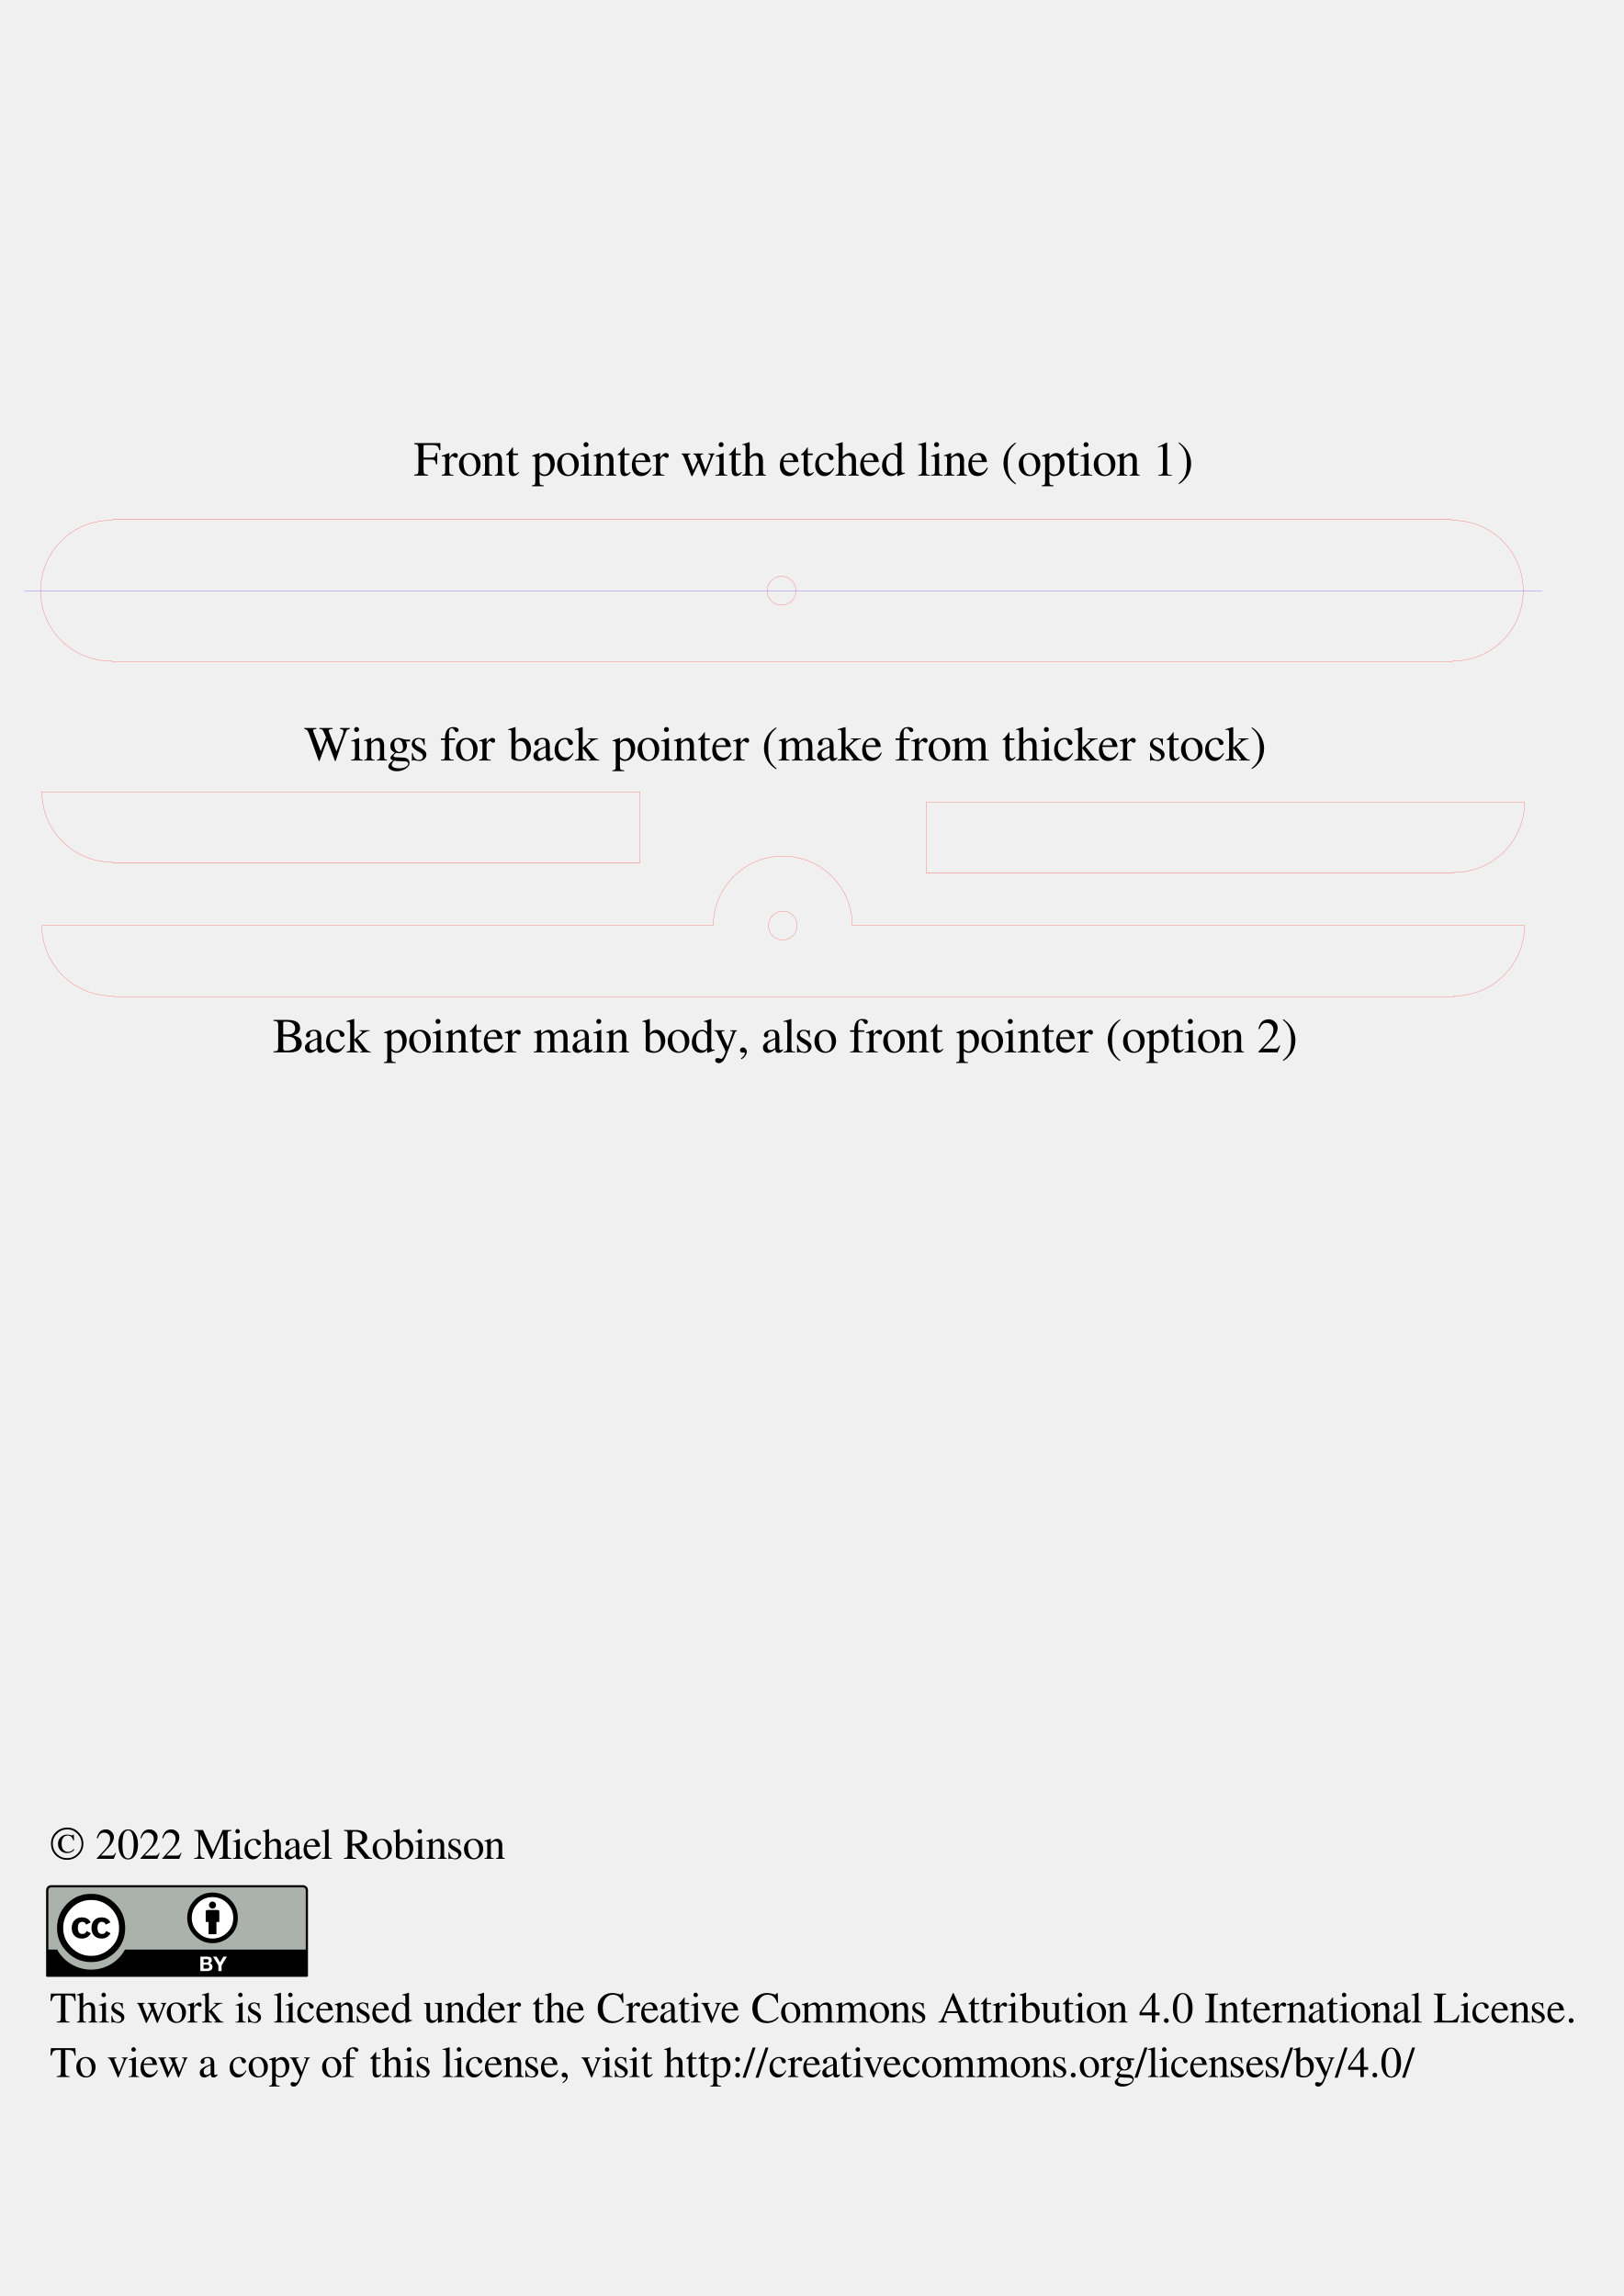
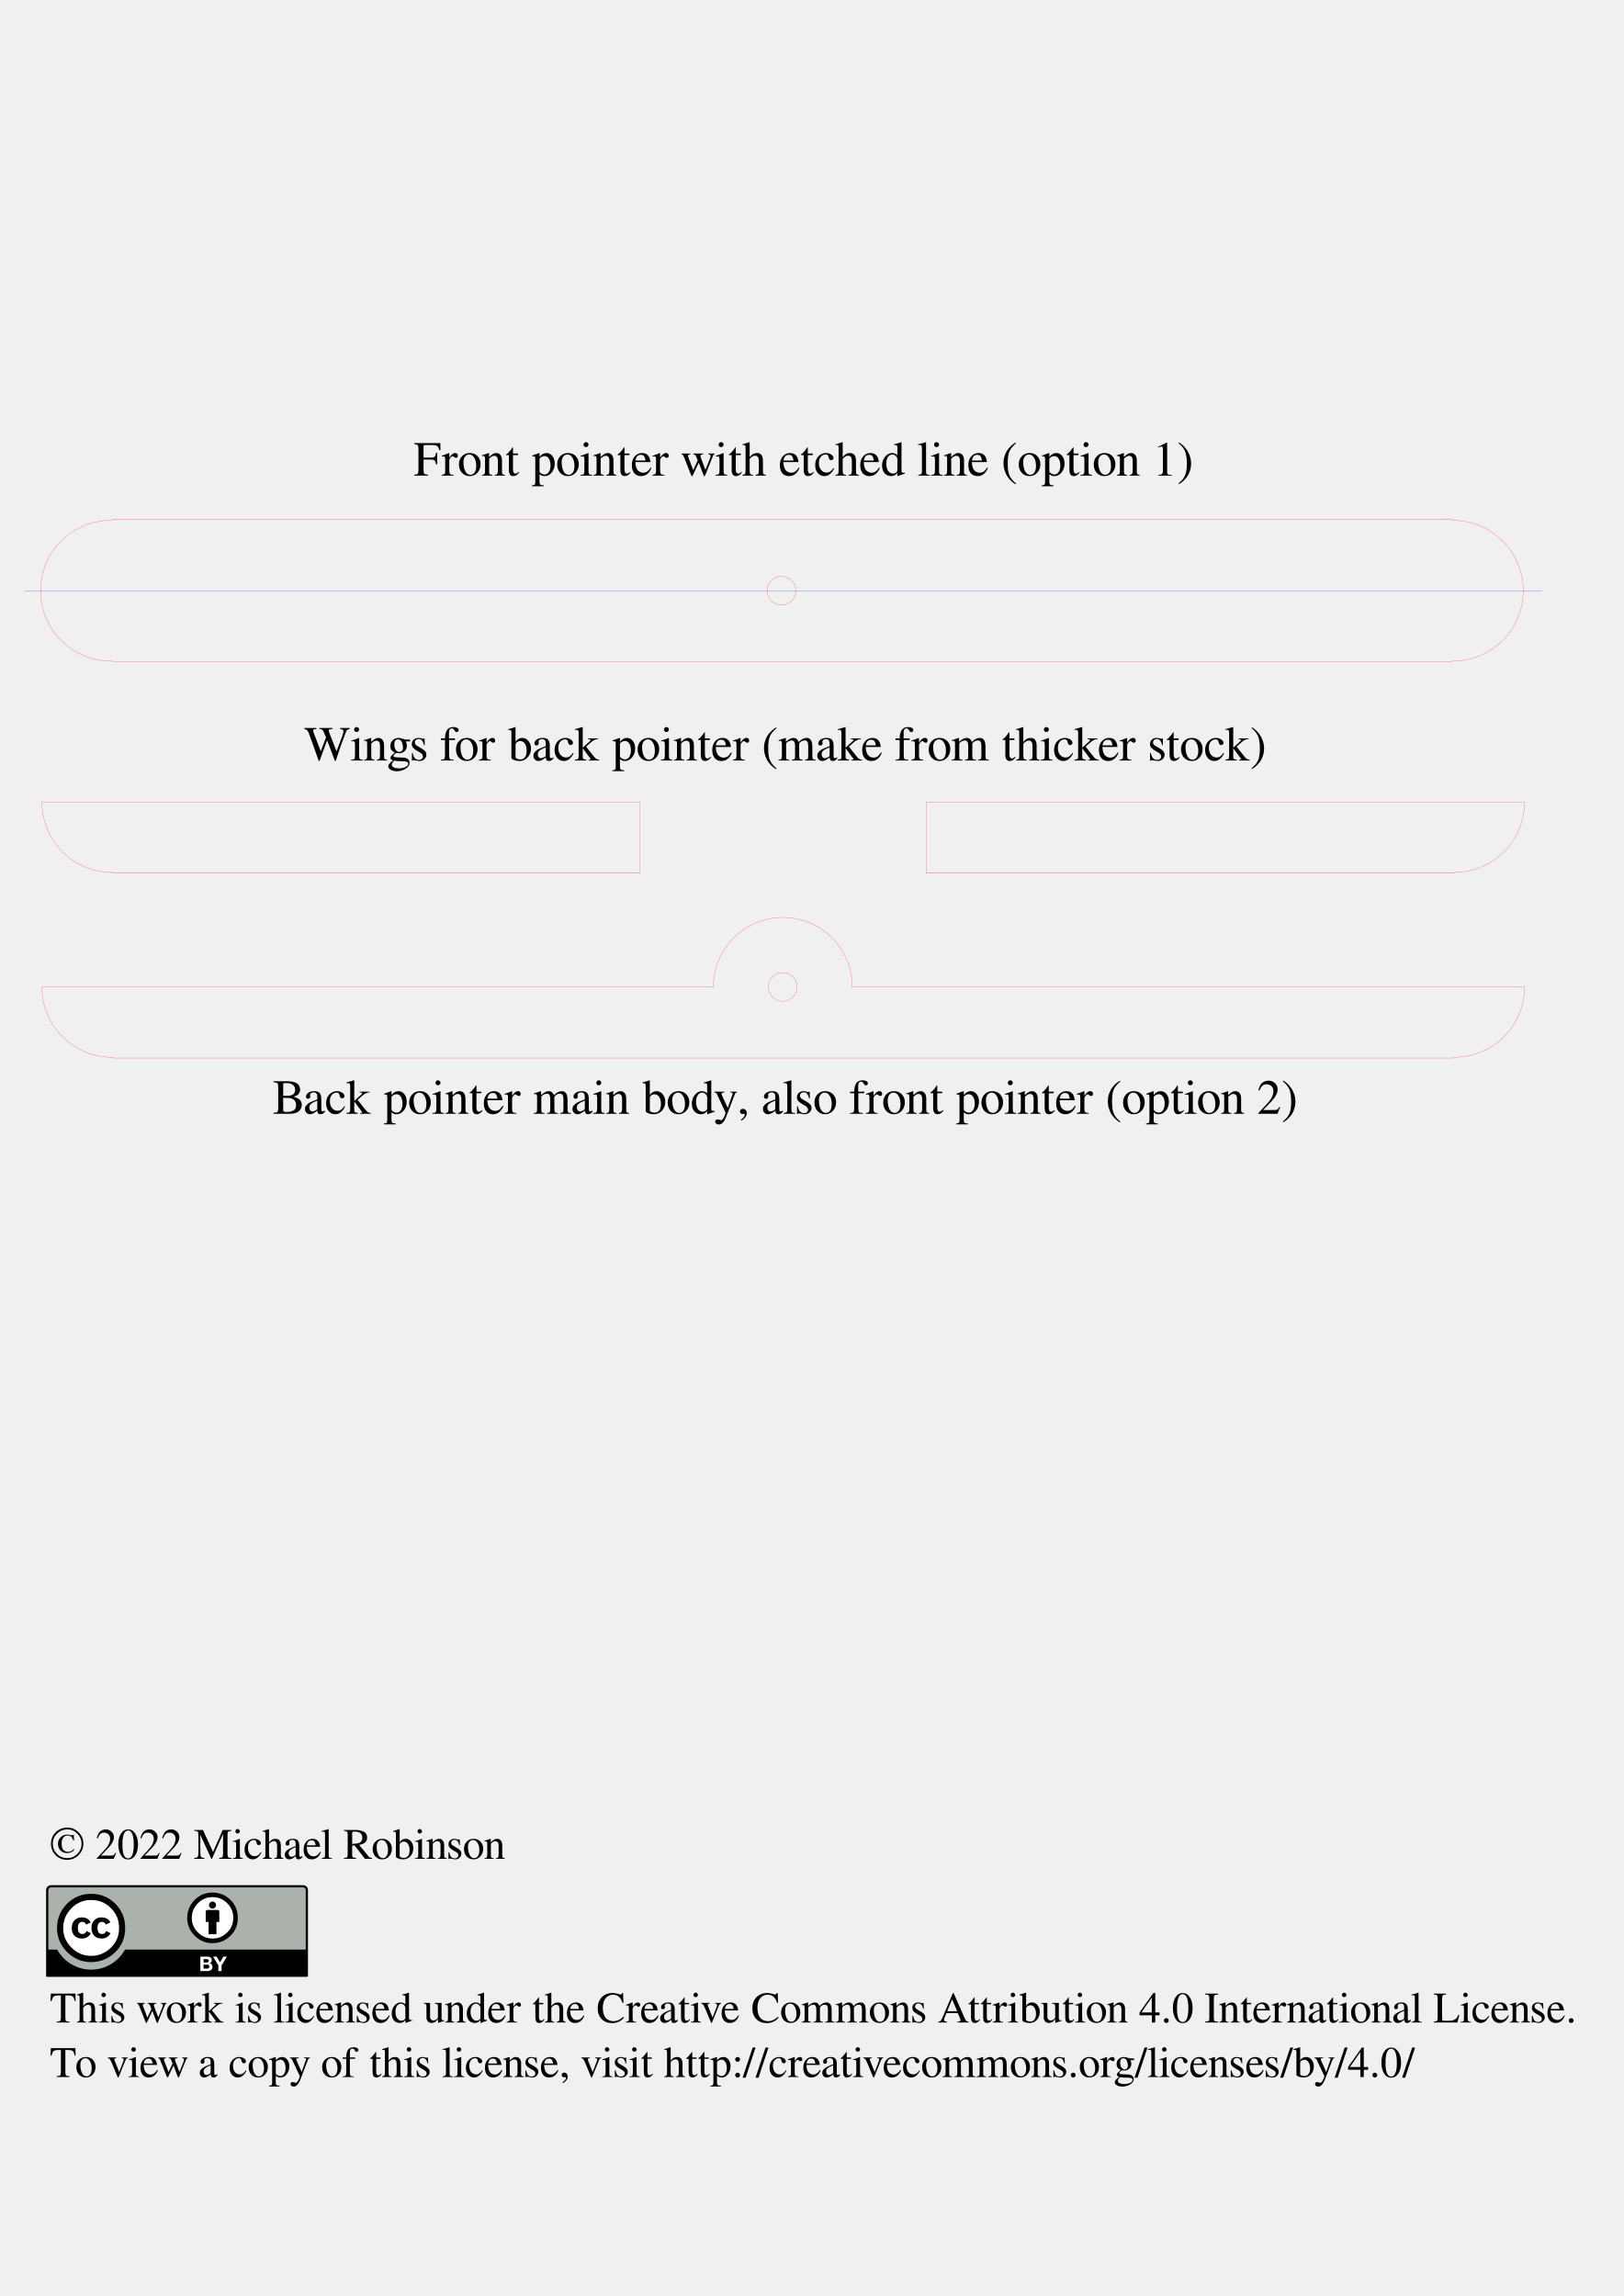
<svg xmlns="http://www.w3.org/2000/svg" width="210mm" height="297mm" viewBox="0 0 210 297" version="1.1" id="svg16998">
  <defs id="defs16992" />
  <g id="layer1">
    <g id="g17629" transform="translate(0,24.34168)">
      <path id="path5560" d="m 14.493,42.875 v 0.105 a 9.098,9.098 0 0 0 -0.149,-0.007 9.098,9.098 0 0 0 -9.098,9.098 9.098,9.098 0 0 0 9.098,9.098 9.098,9.098 0 0 0 0.149,-0.005 v 0.103 H 187.855 v -0.101 a 9.098,9.098 0 0 0 0.054,0.003 9.098,9.098 0 0 0 9.098,-9.098 9.098,9.098 0 0 0 -9.098,-9.098 9.098,9.098 0 0 0 -0.054,0.002 v -0.1 z" style="display:inline;opacity:1;vector-effect:none;fill:none;fill-opacity:1;stroke:#ff0000;stroke-width:0.025;stroke-linecap:butt;stroke-linejoin:miter;stroke-miterlimit:4;stroke-dasharray:none;stroke-dashoffset:0;stroke-opacity:1" />
      <path d="m 101.074,53.928 c 0.492,0 0.964,-0.196 1.313,-0.544 0.348,-0.348 0.544,-0.82 0.544,-1.313 0,-0.492 -0.196,-0.964 -0.544,-1.313 -0.348,-0.348 -0.82,-0.544 -1.313,-0.544 -0.492,0 -0.964,0.196 -1.313,0.544 -0.348,0.348 -0.544,0.82 -0.544,1.313 0,0.492 0.196,0.964 0.544,1.313 0.348,0.348 0.82,0.544 1.313,0.544 z" id="use320645-9" style="display:inline;fill:none;stroke:#ff0000;stroke-width:0.025;stroke-linecap:butt;stroke-linejoin:round;stroke-miterlimit:4;stroke-dasharray:none;stroke-opacity:1" />
      <path id="path5602" d="M 3.158,52.071 H 199.437" style="display:inline;fill:none;stroke:#0000ff;stroke-width:0.025;stroke-linecap:butt;stroke-linejoin:miter;stroke-miterlimit:4;stroke-dasharray:none;stroke-opacity:1" />
    </g>
-     <g id="g17633" transform="translate(1.305016)">
+     <g id="g17633" transform="translate(1.305016,7.9375)">
      <path id="path5560-1" transform="scale(0.2645833)" d="m 377.727,418.543 c -9.011,0 -17.654,3.58 -24.025,9.951 -6.372,6.372 -9.951,15.015 -9.951,24.025 H 15.543 a 34.386,34.386 0 0 0 34.387,34.387 34.386,34.386 0 0 0 0.562,-0.019 v 0.391 H 705.717 v -0.381 a 34.386,34.386 0 0 0 0.203,0.008 34.386,34.386 0 0 0 34.387,-34.385 H 411.703 c 0,-9.011 -3.581,-17.654 -9.953,-24.025 -6.371,-6.372 -15.013,-9.951 -24.023,-9.951 z" style="display:inline;opacity:1;vector-effect:none;fill:none;fill-opacity:1;stroke:#ff0000;stroke-width:0.094;stroke-linecap:butt;stroke-linejoin:miter;stroke-miterlimit:4;stroke-dasharray:none;stroke-dashoffset:0;stroke-opacity:1" />
      <path d="m 99.94,121.585 c 0.492,0 0.964,-0.196 1.313,-0.544 0.348,-0.348 0.544,-0.82 0.544,-1.313 0,-0.492 -0.196,-0.964 -0.544,-1.313 -0.348,-0.348 -0.82,-0.544 -1.313,-0.544 -0.492,0 -0.964,0.196 -1.313,0.544 -0.348,0.348 -0.544,0.82 -0.544,1.313 0,0.492 0.196,0.964 0.544,1.313 0.348,0.348 0.82,0.544 1.313,0.544 z" id="use320645-9-3" style="display:inline;fill:none;stroke:#ff0000;stroke-width:0.025;stroke-linecap:butt;stroke-linejoin:round;stroke-miterlimit:4;stroke-dasharray:none;stroke-opacity:1" />
    </g>
    <path style="display:inline;opacity:1;vector-effect:none;fill:none;fill-opacity:1;stroke:#ff0000;stroke-width:0.025;stroke-linecap:butt;stroke-linejoin:miter;stroke-miterlimit:4;stroke-dasharray:none;stroke-dashoffset:0;stroke-opacity:1" d="m 119.818,103.751 v 9.196 h 68.208 v -0.101 a 9.098,9.098 0 0 0 0.054,0.002 9.098,9.098 0 0 0 9.098,-9.098 z" id="path5560-1-8" />
-     <path style="display:inline;opacity:1;vector-effect:none;fill:none;fill-opacity:1;stroke:#ff0000;stroke-width:0.025;stroke-linecap:butt;stroke-linejoin:miter;stroke-miterlimit:4;stroke-dasharray:none;stroke-dashoffset:0;stroke-opacity:1" d="m 82.777,102.428 v 9.196 h -68.208 v -0.101 a 9.098,9.098 0 0 1 -0.054,0.002 9.098,9.098 0 0 1 -9.098,-9.098 z" id="path5560-1-8-6" />
+     <path style="display:inline;opacity:1;vector-effect:none;fill:none;fill-opacity:1;stroke:#ff0000;stroke-width:0.025;stroke-linecap:butt;stroke-linejoin:miter;stroke-miterlimit:4;stroke-dasharray:none;stroke-dashoffset:0;stroke-opacity:1" d="m 82.777,103.751 v 9.196 h -68.208 v -0.101 a 9.098,9.098 0 0 1 -0.054,0.002 9.098,9.098 0 0 1 -9.098,-9.098 z" id="path5560-1-8-6" />
    <text xml:space="preserve" style="color:#000000;font-style:normal;font-variant:normal;font-weight:normal;font-stretch:normal;font-size:3.387px;line-height:0%;font-family:FreeSerif;-inkscape-font-specification:FreeSerif;text-indent:0;text-align:start;text-decoration:none;text-decoration-line:none;text-decoration-style:solid;text-decoration-color:#000000;letter-spacing:0px;word-spacing:0px;text-transform:none;writing-mode:lr-tb;direction:ltr;baseline-shift:baseline;text-anchor:start;white-space:normal;clip-rule:nonzero;display:inline;overflow:visible;visibility:visible;opacity:1;isolation:auto;mix-blend-mode:normal;color-interpolation:sRGB;color-interpolation-filters:linearRGB;solid-color:#000000;solid-opacity:1;fill:#000000;fill-opacity:1;fill-rule:nonzero;stroke:none;stroke-width:0.282px;stroke-linecap:butt;stroke-linejoin:miter;stroke-miterlimit:4;stroke-dasharray:none;stroke-dashoffset:0;stroke-opacity:1;color-rendering:auto;image-rendering:auto;shape-rendering:auto;text-rendering:auto;enable-background:accumulate" x="6.455" y="240.452" id="text8909">
      <tspan x="6.455" y="240.452" id="tspan8915" style="font-size:5.644px;line-height:1.25;stroke-width:0.282px">© 2022 Michael Robinson</tspan>
      <tspan x="6.455" y="247.507" id="tspan8919" style="font-size:5.644px;line-height:1.25;stroke-width:0.282px"> </tspan>
      <tspan x="6.455" y="254.563" id="tspan8921" style="font-size:5.644px;line-height:1.25;stroke-width:0.282px"> </tspan>
      <tspan x="6.455" y="261.619" id="tspan9603" style="font-size:5.644px;line-height:1.25;stroke-width:0.282px">This work is licensed under the Creative Commons Attribution 4.0 International License. </tspan>
      <tspan x="6.455" y="268.674" id="tspan8913" style="font-size:5.644px;line-height:1.25;stroke-width:0.282px">To view a copy of this license, visit http://creativecommons.org/licenses/by/4.0/</tspan>
    </text>
    <g style="display:inline" transform="matrix(0.2804648,0,0,0.2804356,-44.18396,243.8587)" id="g260">
      <path id="path3817_1_" nodetypes="ccccccc" d="m 181.966,0.511 114.064,0.203 c 1.594,0 3.018,-0.236 3.018,3.181 l -0.14,37.567 H 179.087 V 3.754 c 0,-1.685 0.163,-3.244 2.878,-3.244 z" style="fill:#aab2ab" />
      <path d="m 297.296,0 h -116.229 c -1.247,0 -2.261,1.014 -2.261,2.261 v 39.497 c 0,0.282 0.229,0.51 0.511,0.51 h 119.73 c 0.282,0 0.511,-0.229 0.511,-0.51 V 2.261 C 299.558,1.014 298.543,0 297.296,0 Z M 181.067,1.021 h 116.229 c 0.684,0 1.24,0.556 1.24,1.239 0,0 0,15.948 0,27.45 h -83.344 c -3.045,5.506 -8.911,9.244 -15.644,9.244 -6.735,0 -12.6,-3.735 -15.644,-9.244 h -4.078 c 0,-11.501 0,-27.45 0,-27.45 1e-5,-0.684 0.556,-1.239 1.24,-1.239 z" id="path263" />
      <g enable-background="new    " id="g265">
        <path d="m 253.078,32.956 c 0.317,0 0.607,0.028 0.87,0.084 0.262,0.056 0.485,0.147 0.673,0.275 0.187,0.127 0.332,0.297 0.435,0.508 0.103,0.212 0.154,0.473 0.154,0.784 0,0.336 -0.076,0.615 -0.229,0.839 -0.152,0.225 -0.379,0.407 -0.678,0.551 0.412,0.118 0.72,0.325 0.923,0.621 0.203,0.296 0.305,0.652 0.305,1.069 0,0.336 -0.065,0.627 -0.196,0.873 -0.131,0.245 -0.308,0.446 -0.528,0.602 -0.222,0.156 -0.475,0.271 -0.758,0.346 -0.284,0.075 -0.575,0.112 -0.875,0.112 H 249.936 v -6.664 h 3.142 z m -0.188,2.695 c 0.262,0 0.477,-0.062 0.646,-0.187 0.168,-0.124 0.252,-0.325 0.252,-0.604 0,-0.155 -0.028,-0.283 -0.084,-0.382 -0.057,-0.1 -0.131,-0.177 -0.225,-0.233 -0.094,-0.056 -0.201,-0.095 -0.322,-0.116 -0.121,-0.021 -0.248,-0.032 -0.378,-0.032 h -1.374 v 1.555 h 1.485 z m 0.086,2.828 c 0.144,0 0.28,-0.014 0.411,-0.042 0.131,-0.028 0.246,-0.075 0.347,-0.14 0.1,-0.065 0.179,-0.154 0.238,-0.267 0.06,-0.111 0.089,-0.255 0.089,-0.429 0,-0.342 -0.097,-0.586 -0.29,-0.732 -0.193,-0.146 -0.449,-0.219 -0.767,-0.219 h -1.6 v 1.828 h 1.571 z" id="path267" style="fill:#ffffff" />
        <path d="m 255.789,32.956 h 1.644 l 1.561,2.632 1.551,-2.632 h 1.634 l -2.474,4.106 v 2.558 h -1.469 v -2.595 z" id="path269" style="fill:#ffffff" />
      </g>
      <g id="g5908_1_" transform="matrix(0.872921,0,0,0.872921,50.12536,143.2144)">
        <path id="path5906_1_" cx="296.354" ry="22.94" cy="264.358" type="arc" rx="22.94" d="m 186.901,-141.46 c 0.006,8.681 -7.028,15.722 -15.708,15.727 -8.68,0.006 -15.722,-7.027 -15.727,-15.708 0,-0.006 0,-0.012 0,-0.019 -0.005,-8.681 7.028,-15.722 15.708,-15.727 8.681,-0.006 15.722,7.027 15.727,15.708 0,0.006 0,0.012 0,0.018 z" style="fill:#ffffff" />
        <g id="g5706_1_" transform="translate(-289.6157,99.0653)">
          <path id="path5708_1_" d="m 473.576,-253.328 c 3.485,3.485 5.228,7.754 5.228,12.802 0,5.049 -1.713,9.272 -5.138,12.668 -3.635,3.577 -7.932,5.364 -12.889,5.364 -4.898,0 -9.12,-1.773 -12.665,-5.32 -3.546,-3.546 -5.318,-7.783 -5.318,-12.713 0,-4.929 1.773,-9.196 5.318,-12.802 3.455,-3.487 7.677,-5.229 12.665,-5.229 5.048,-10e-6 9.314,1.743 12.799,5.229 z m -23.118,2.345 c -2.947,2.976 -4.42,6.463 -4.42,10.462 0,3.998 1.458,7.455 4.374,10.371 2.917,2.917 6.388,4.374 10.417,4.374 4.029,0 7.53,-1.472 10.507,-4.418 2.826,-2.736 4.239,-6.177 4.239,-10.326 0,-4.118 -1.436,-7.613 -4.308,-10.485 -2.871,-2.871 -6.35,-4.307 -10.438,-4.307 -4.088,1e-5 -7.546,1.443 -10.372,4.329 z m 7.754,8.703 c -0.45,-0.982 -1.124,-1.473 -2.023,-1.473 -1.589,0 -2.383,1.07 -2.383,3.209 0,2.14 0.794,3.208 2.383,3.208 1.049,0 1.799,-0.521 2.249,-1.565 l 2.203,1.173 c -1.05,1.865 -2.625,2.798 -4.725,2.798 -1.62,0 -2.918,-0.497 -3.892,-1.489 -0.976,-0.993 -1.463,-2.363 -1.463,-4.109 0,-1.715 0.502,-3.077 1.507,-4.085 1.005,-1.009 2.257,-1.513 3.758,-1.513 2.22,0 3.81,0.875 4.771,2.623 z m 10.363,0 c -0.451,-0.982 -1.111,-1.473 -1.982,-1.473 -1.621,0 -2.432,1.07 -2.432,3.209 0,2.14 0.811,3.208 2.432,3.208 1.051,0 1.787,-0.521 2.207,-1.565 l 2.252,1.173 c -1.048,1.865 -2.621,2.798 -4.718,2.798 -1.618,0 -2.913,-0.497 -3.886,-1.489 -0.972,-0.993 -1.459,-2.363 -1.459,-4.109 0,-1.715 0.494,-3.077 1.483,-4.085 0.988,-1.009 2.245,-1.513 3.773,-1.513 2.216,0 3.804,0.875 4.761,2.623 z" />
        </g>
      </g>
      <g id="g275">
        <circle cx="255.551" cy="15.313" r="10.807" id="circle277" style="fill:#ffffff" />
        <g id="g279">
          <path d="m 258.678,12.187 c 0,-0.416 -0.338,-0.754 -0.753,-0.754 h -4.773 c -0.415,0 -0.753,0.337 -0.753,0.754 v 4.773 h 1.331 v 5.652 h 3.617 v -5.652 h 1.331 v -4.773 z" id="path281" />
          <circle cx="255.539" cy="9.172" r="1.633" id="circle283" />
        </g>
        <path d="m 255.524,3.407 c -3.232,0 -5.969,1.128 -8.208,3.384 -2.298,2.333 -3.446,5.096 -3.446,8.285 0,3.189 1.148,5.932 3.446,8.227 2.298,2.294 5.034,3.442 8.208,3.442 3.213,0 5.998,-1.156 8.354,-3.471 2.22,-2.197 3.33,-4.93 3.33,-8.197 0,-3.268 -1.13,-6.029 -3.388,-8.285 -2.26,-2.256 -5.024,-3.384 -8.296,-3.384 z m 0.029,2.1 c 2.648,0 4.897,0.934 6.747,2.801 1.869,1.847 2.804,4.103 2.804,6.768 0,2.684 -0.915,4.911 -2.745,6.68 -1.929,1.906 -4.196,2.859 -6.806,2.859 -2.61,0 -4.859,-0.943 -6.747,-2.83 -1.89,-1.887 -2.833,-4.123 -2.833,-6.709 0,-2.587 0.954,-4.842 2.862,-6.768 1.83,-1.867 4.069,-2.801 6.718,-2.801 z" id="path285" style="clip-rule:evenodd;fill-rule:evenodd" />
      </g>
    </g>
    <text xml:space="preserve" style="font-style:normal;font-variant:normal;font-weight:normal;font-stretch:normal;font-size:6.35px;line-height:1.25;font-family:FreeSerif;-inkscape-font-specification:'FreeSerif, Normal';font-variant-ligatures:normal;font-variant-caps:normal;font-variant-numeric:normal;font-feature-settings:normal;text-align:start;letter-spacing:0px;word-spacing:0px;writing-mode:lr-tb;text-anchor:start;fill:#000000;fill-opacity:1;stroke:none;stroke-width:0.265" x="53.482" y="61.521" id="text17782">
      <tspan id="tspan17780" x="53.482" y="61.521" style="stroke-width:0.265">Front pointer with etched line (option 1)</tspan>
    </text>
-     <text xml:space="preserve" style="font-style:normal;font-variant:normal;font-weight:normal;font-stretch:normal;font-size:6.35px;line-height:1.25;font-family:FreeSerif;-inkscape-font-specification:'FreeSerif, Normal';font-variant-ligatures:normal;font-variant-caps:normal;font-variant-numeric:normal;font-feature-settings:normal;text-align:start;letter-spacing:0px;word-spacing:0px;writing-mode:lr-tb;text-anchor:start;fill:#000000;fill-opacity:1;stroke:none;stroke-width:0.265" x="35.283" y="136.133" id="text17786">
-       <tspan id="tspan17784" x="35.283" y="136.133" style="stroke-width:0.265">Back pointer main body, also front pointer (option 2)</tspan>
+     <text xml:space="preserve" style="font-style:normal;font-variant:normal;font-weight:normal;font-stretch:normal;font-size:6.35px;line-height:1.25;font-family:FreeSerif;-inkscape-font-specification:'FreeSerif, Normal';font-variant-ligatures:normal;font-variant-caps:normal;font-variant-numeric:normal;font-feature-settings:normal;text-align:start;letter-spacing:0px;word-spacing:0px;writing-mode:lr-tb;text-anchor:start;fill:#000000;fill-opacity:1;stroke:none;stroke-width:0.265" x="35.283" y="144.071" id="text17786">
+       <tspan id="tspan17784" x="35.283" y="144.071" style="stroke-width:0.265">Back pointer main body, also front pointer (option 2)</tspan>
    </text>
    <text xml:space="preserve" style="font-style:normal;font-variant:normal;font-weight:normal;font-stretch:normal;font-size:6.35px;line-height:1.25;font-family:FreeSerif;-inkscape-font-specification:'FreeSerif, Normal';font-variant-ligatures:normal;font-variant-caps:normal;font-variant-numeric:normal;font-feature-settings:normal;text-align:start;letter-spacing:0px;word-spacing:0px;writing-mode:lr-tb;text-anchor:start;fill:#000000;fill-opacity:1;stroke:none;stroke-width:0.265" x="39.293" y="98.374" id="text17790">
      <tspan id="tspan17788" x="39.293" y="98.374" style="stroke-width:0.265">Wings for back pointer (make from thicker stock)</tspan>
    </text>
  </g>
</svg>
